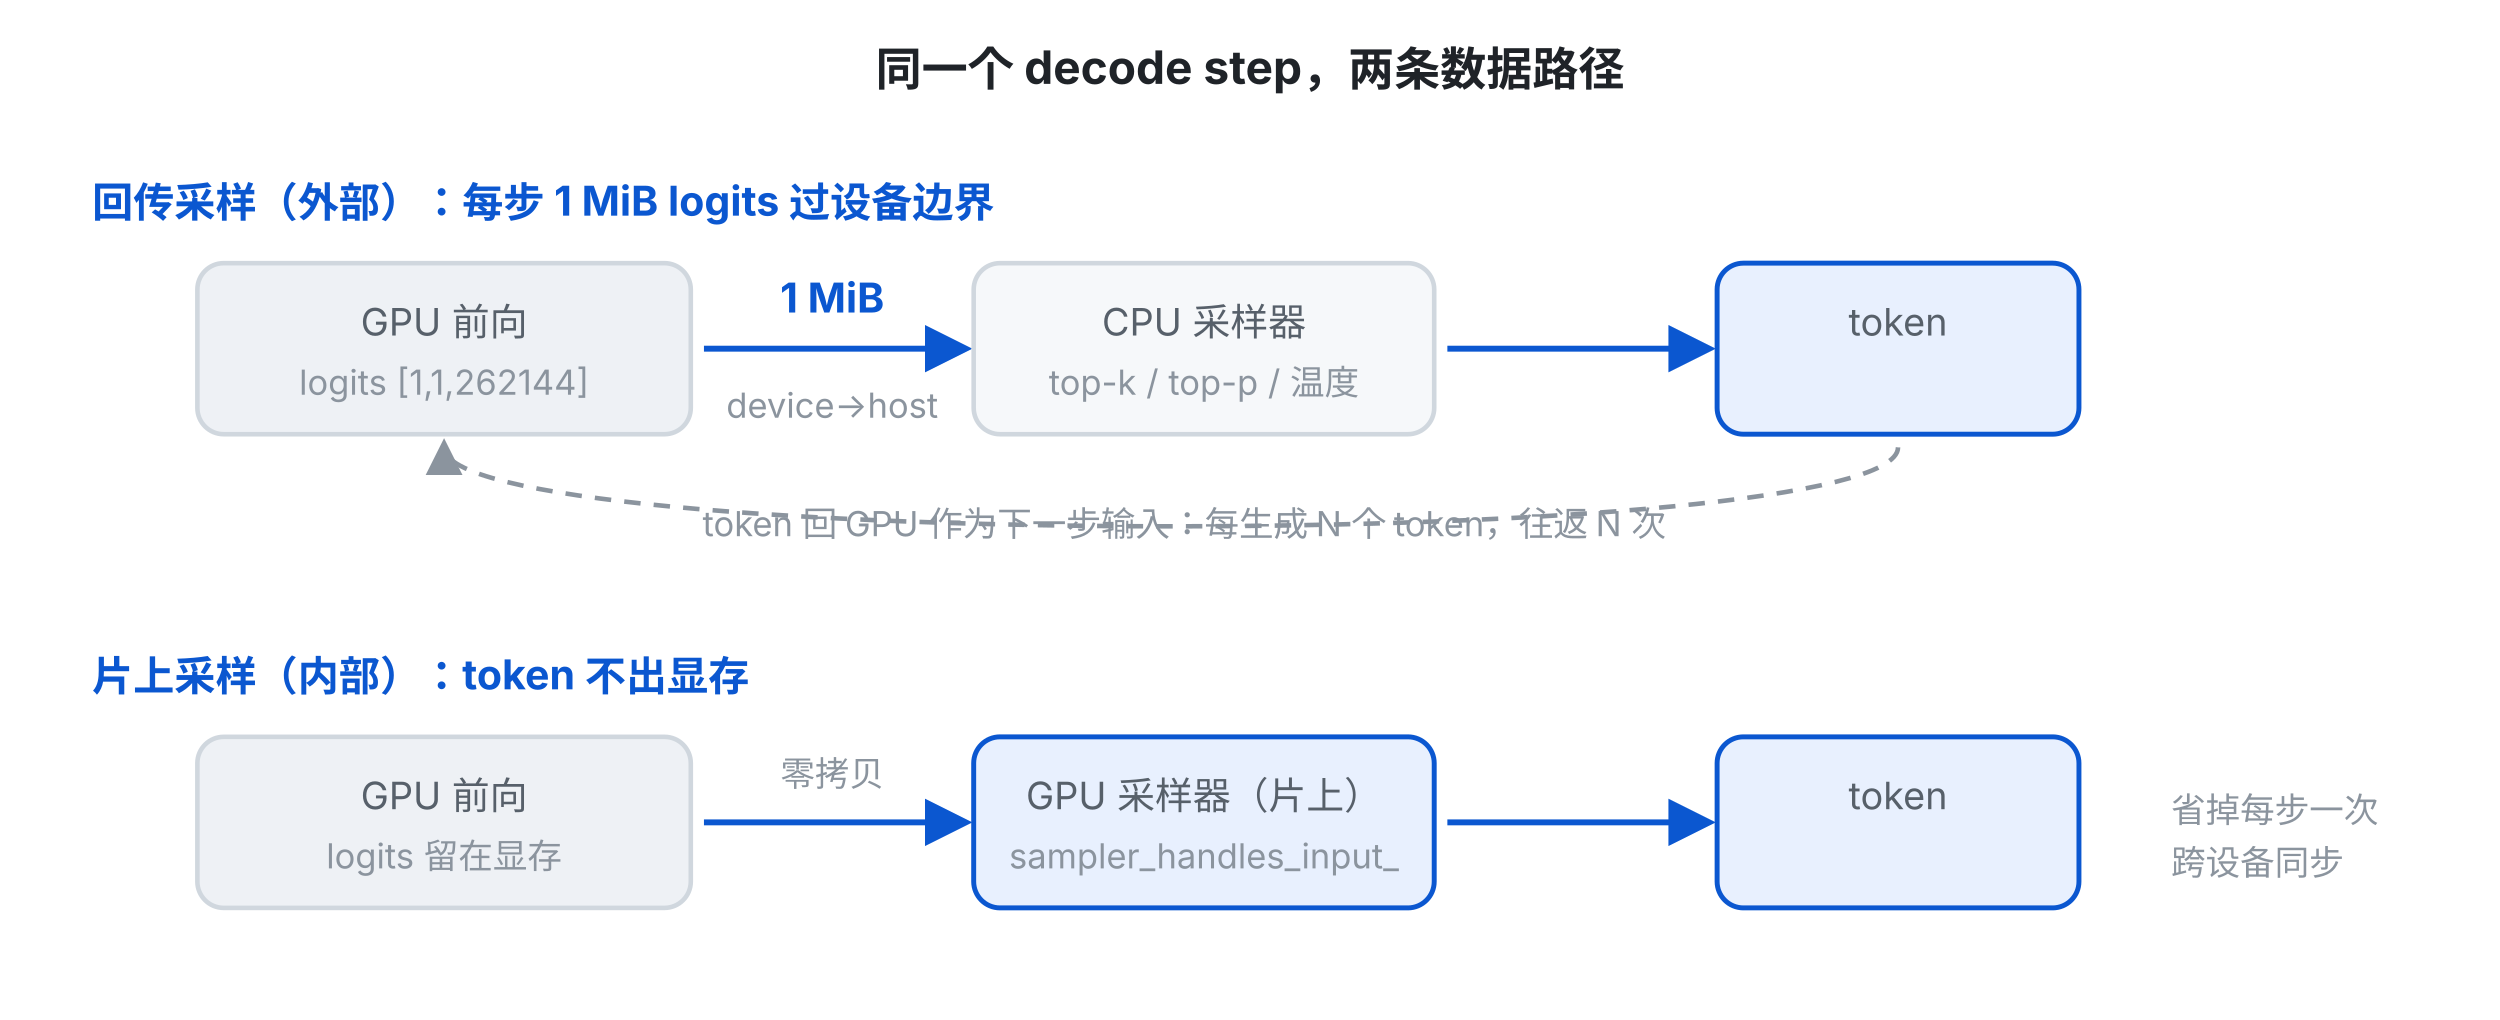
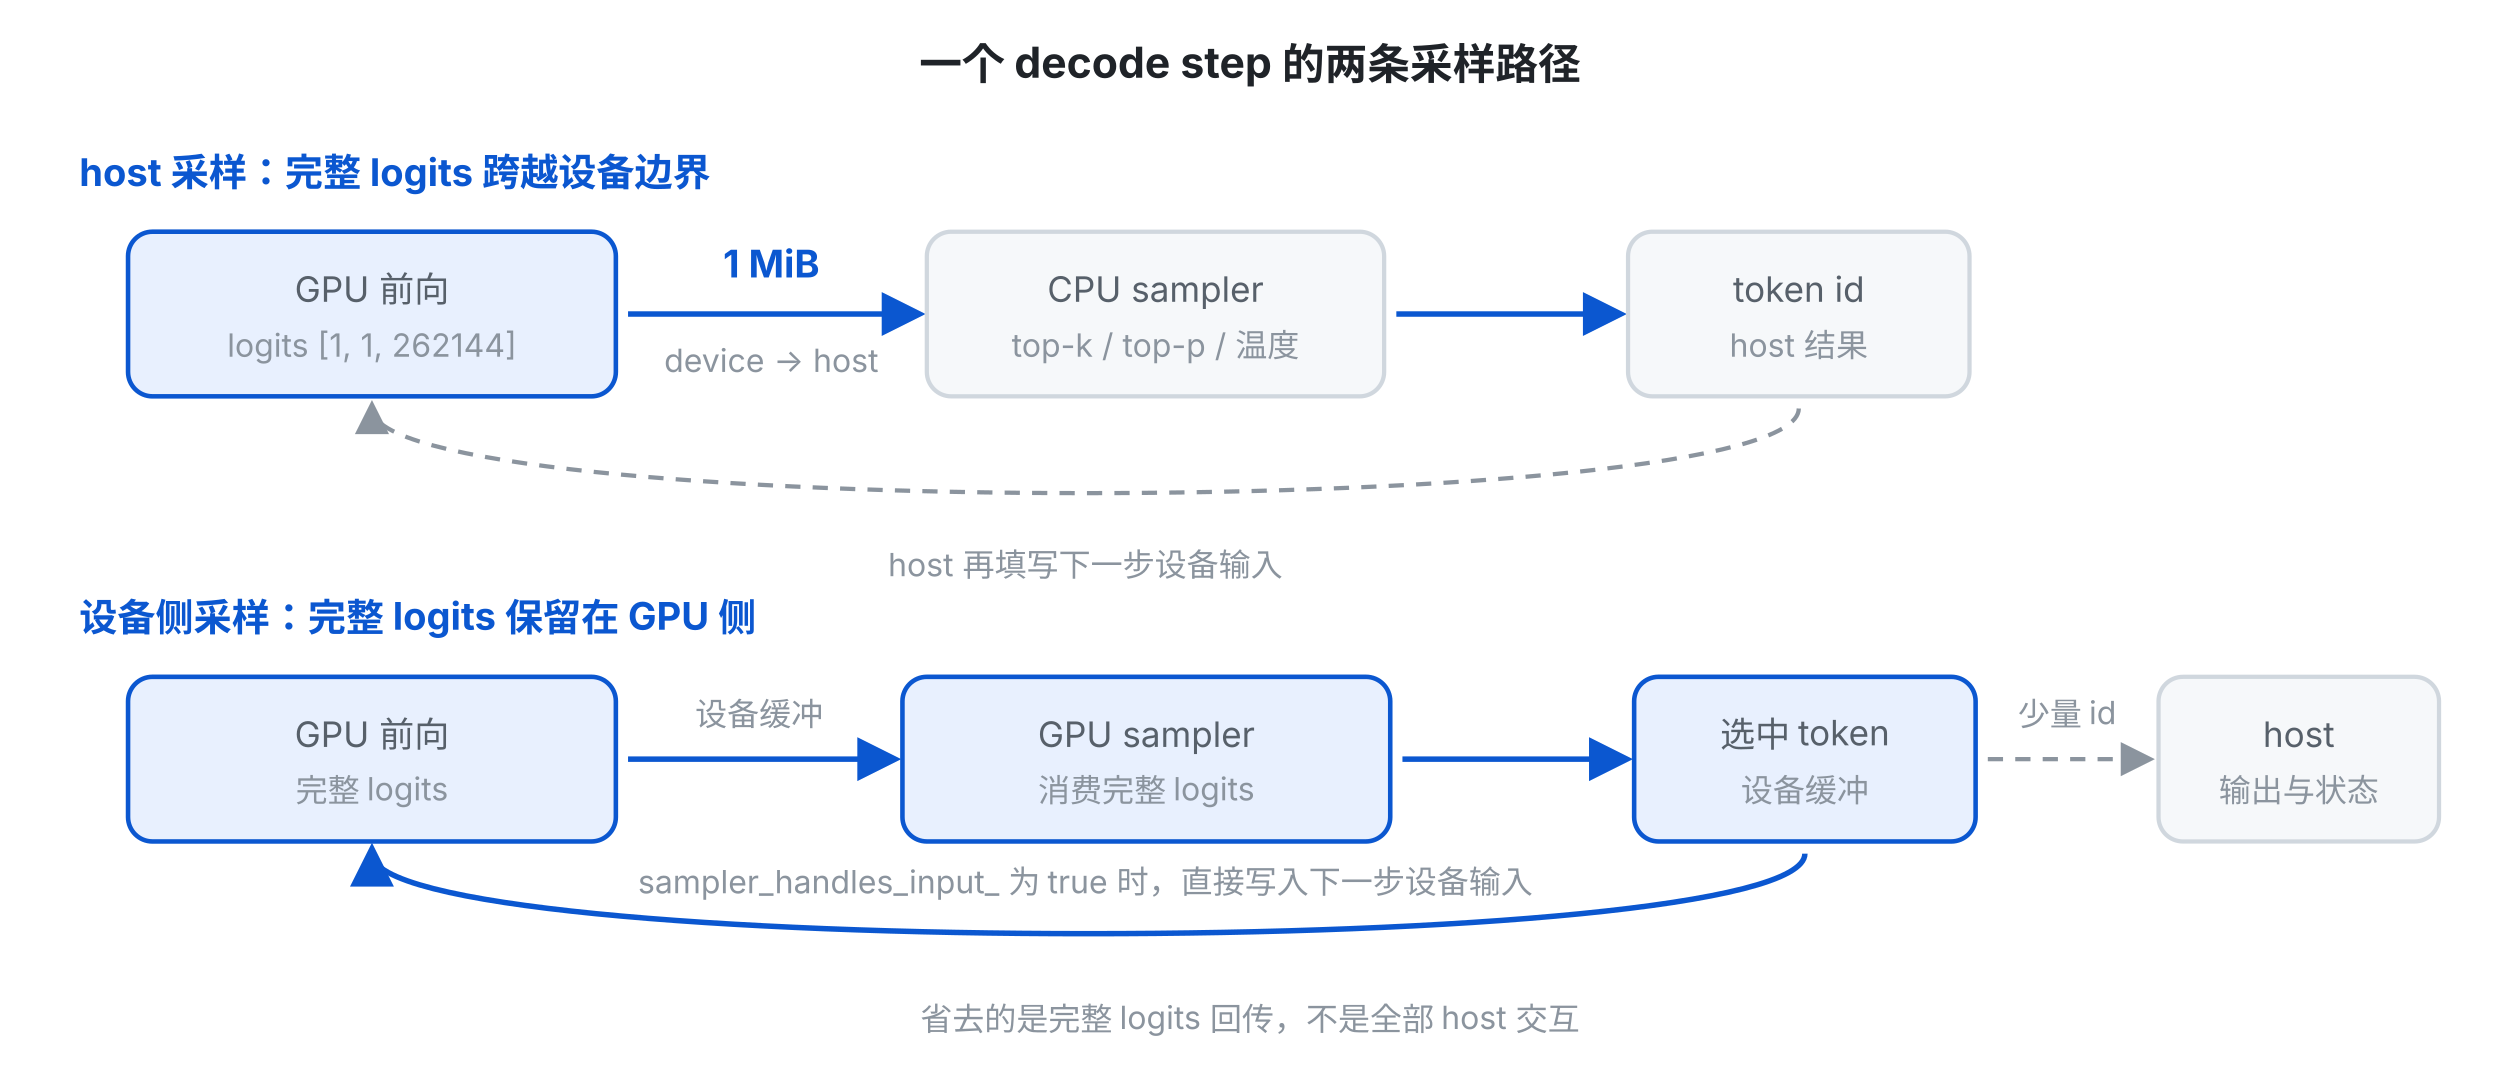
- <svg xmlns="http://www.w3.org/2000/svg" viewBox="0 0 760 310" width="760" height="310" role="img" aria-label="片上采样与回传采样的数据路径对比">
-   <style>
-     text{font-family:-apple-system, "PingFang SC", "Microsoft YaHei", sans-serif}
-     .b{fill:var(--fig-surface, #f6f8fa);stroke:var(--fig-border, #d0d7de);stroke-width:1.4}
-     .bl{fill:var(--fig-accent-soft, #e8f0fe);stroke:var(--fig-accent, #0b57d0);stroke-width:1.5}
-     .hw{fill:var(--fig-surface-2, #eef1f5);stroke:var(--fig-border, #d0d7de);stroke-width:1.4}
-     .t{fill:var(--fig-text, #1f2328);font-size:14px;font-weight:700}
-     .tw{fill:var(--fig-accent, #0b57d0);font-size:12.5px;font-weight:700}
-     .ts{fill:var(--fig-text-soft, #57606a);font-size:11.5px}
-     .td{fill:var(--fig-text-dim, #8b949e);font-size:10.5px}
-     .edge{stroke:var(--fig-accent, #0b57d0);stroke-width:1.8;fill:none}
-     .edged{stroke:var(--fig-text-dim, #8b949e);stroke-width:1.4;fill:none;stroke-dasharray:5 4}
-   </style>
+ <svg xmlns="http://www.w3.org/2000/svg" viewBox="0 0 820 350" width="820" height="350" role="img" aria-label="host 采样与设备侧采样的数据路径对比">
  <defs>
+     <style>text{font-family:-apple-system,"PingFang SC","Microsoft YaHei",sans-serif}.dev{fill:var(--fig-accent-soft,#e8f0fe);stroke:var(--fig-accent,#0b57d0);stroke-width:1.5}.host{fill:var(--fig-surface,#f6f8fa);stroke:var(--fig-border,#d0d7de);stroke-width:1.4}.t{fill:var(--fig-text,#1f2328);font-size:14px;font-weight:700}.th{fill:var(--fig-accent,#0b57d0);font-size:12.5px;font-weight:700}.ts{fill:var(--fig-text-soft,#57606a);font-size:11.5px}.td{fill:var(--fig-text-dim,#8b949e);font-size:10.5px}.edge{stroke:var(--fig-accent,#0b57d0);stroke-width:1.8;fill:none}.edged{stroke:var(--fig-text-dim,#8b949e);stroke-width:1.4;fill:none;stroke-dasharray:5 4}</style>
    <marker id="ar" orient="auto-start-reverse" markerWidth="8" markerHeight="8" refX="6" refY="4">
-       <path d="M0,0 L8,4 L0,8 z" fill="var(--fig-accent, #0b57d0)" />
+       <path d="M0,0 L8,4 L0,8 z" fill="var(--fig-accent,#0b57d0)" />
    </marker>
    <marker id="ard" orient="auto-start-reverse" markerWidth="8" markerHeight="8" refX="6" refY="4">
-       <path d="M0,0 L8,4 L0,8 z" fill="var(--fig-text-dim, #8b949e)" />
+       <path d="M0,0 L8,4 L0,8 z" fill="var(--fig-text-dim,#8b949e)" />
    </marker>
  </defs>
-   <text class="t" x="380" y="26" text-anchor="middle">同一个 decode step，两条数据路径</text>
-   <text class="tw" x="28" y="66">回传采样（外部）：每步 1 MiB logits 过设备边界</text>
-   <rect class="hw" x="60" y="80" width="150" height="52" rx="8" />
-   <text class="ts" x="135" y="102" text-anchor="middle">GPU 前向</text>
-   <text class="td" x="135" y="120" text-anchor="middle">logits [1,1,262144]</text>
-   <path class="edge" d="M214,106 H292" marker-end="url(#ar)" />
-   <text class="tw" x="253" y="95" text-anchor="middle">1 MiB</text>
-   <text class="td" x="253" y="127" text-anchor="middle">device→host</text>
-   <rect class="b" x="296" y="80" width="140" height="52" rx="8" />
-   <text class="ts" x="366" y="102" text-anchor="middle">CPU 采样器</text>
-   <text class="td" x="366" y="120" text-anchor="middle">top-k / top-p / 温度</text>
-   <path class="edge" d="M440,106 H518" marker-end="url(#ar)" />
-   <rect class="bl" x="522" y="80" width="110" height="52" rx="8" />
-   <text class="ts" x="577" y="102" text-anchor="middle">token</text>
-   <path class="edged" d="M577,136 C577,168 135,168 135,136" marker-end="url(#ard)" />
-   <text class="td" x="360" y="163" text-anchor="middle">token 回 GPU 作为下一步输入：每生成 N 个 token，往返 N 次</text>
-   <text class="tw" x="28" y="210">片上采样（内部）：token 不出显存</text>
-   <rect class="hw" x="60" y="224" width="150" height="52" rx="8" />
-   <text class="ts" x="135" y="246" text-anchor="middle">GPU 前向</text>
-   <text class="td" x="135" y="264" text-anchor="middle">logits 留在显存</text>
-   <path class="edge" d="M214,250 H292" marker-end="url(#ar)" />
-   <text class="td" x="253" y="239" text-anchor="middle">零拷贝</text>
-   <rect class="bl" x="296" y="224" width="140" height="52" rx="8" />
-   <text class="ts" x="366" y="246" text-anchor="middle">GPU 采样器（片上）</text>
-   <text class="td" x="366" y="264" text-anchor="middle">sampler_handles_input_</text>
-   <path class="edge" d="M440,250 H518" marker-end="url(#ar)" />
-   <rect class="bl" x="522" y="224" width="110" height="52" rx="8" />
-   <text class="ts" x="577" y="246" text-anchor="middle">token</text>
-   <text class="td" x="660" y="250">省掉每步一次</text>
-   <text class="td" x="660" y="266">跨设备同步</text>
+   <text class="t" x="410" y="26" text-anchor="middle">一个 decode step 的两条采样路径</text>
+   <text class="th" x="26" y="61">host 采样：完整 logits 跨越设备边界</text>
+   <rect class="dev" x="42" y="76" width="160" height="54" rx="8" />
+   <text class="ts" x="122" y="99" text-anchor="middle">GPU 前向</text>
+   <text class="td" x="122" y="117" text-anchor="middle">logits [1, 1, 262144]</text>
+   <path class="edge" d="M206,103 H300" marker-end="url(#ar)" />
+   <text class="th" x="253" y="91" text-anchor="middle">1 MiB</text>
+   <text class="td" x="253" y="122" text-anchor="middle">device → host</text>
+   <rect class="host" x="304" y="76" width="150" height="54" rx="8" />
+   <text class="ts" x="379" y="99" text-anchor="middle">CPU sampler</text>
+   <text class="td" x="379" y="117" text-anchor="middle">top-k / top-p / 温度</text>
+   <path class="edge" d="M458,103 H530" marker-end="url(#ar)" />
+   <rect class="host" x="534" y="76" width="112" height="54" rx="8" />
+   <text class="ts" x="590" y="99" text-anchor="middle">token id</text>
+   <text class="td" x="590" y="117" text-anchor="middle">host 结果</text>
+   <path class="edged" d="M590,134 C590,171 122,171 122,134" marker-end="url(#ard)" />
+   <text class="td" x="356" y="189" text-anchor="middle">host 再填写下一步设备输入</text>
+   <text class="th" x="26" y="207">设备侧采样：完整 logits 保留在 GPU 侧</text>
+   <rect class="dev" x="42" y="222" width="160" height="54" rx="8" />
+   <text class="ts" x="122" y="245" text-anchor="middle">GPU 前向</text>
+   <text class="td" x="122" y="263" text-anchor="middle">完整 logits</text>
+   <path class="edge" d="M206,249 H292" marker-end="url(#ar)" />
+   <text class="td" x="249" y="238" text-anchor="middle">设备缓冲</text>
+   <rect class="dev" x="296" y="222" width="160" height="54" rx="8" />
+   <text class="ts" x="376" y="245" text-anchor="middle">GPU sampler</text>
+   <text class="td" x="376" y="263" text-anchor="middle">消费完整 logits</text>
+   <path class="edge" d="M460,249 H532" marker-end="url(#ar)" />
+   <rect class="dev" x="536" y="222" width="112" height="54" rx="8" />
+   <text class="ts" x="592" y="245" text-anchor="middle">选中 token</text>
+   <text class="td" x="592" y="263" text-anchor="middle">设备缓冲</text>
+   <path class="edged" d="M652,249 H704" marker-end="url(#ard)" />
+   <text class="td" x="678" y="238" text-anchor="middle">少量 id</text>
+   <rect class="host" x="708" y="222" width="92" height="54" rx="8" />
+   <text class="ts" x="754" y="245" text-anchor="middle">host</text>
+   <text class="td" x="754" y="263" text-anchor="middle">输出与状态</text>
+   <path class="edge" d="M592,280 C592,315 122,315 122,280" marker-end="url(#ar)" />
+   <text class="td" x="356" y="293" text-anchor="middle">sampler_handles_input_ 为 true 时，直接写入下一步设备输入</text>
+   <text class="td" x="410" y="338" text-anchor="middle">省去的是完整 logits 回传，不是全部 host 交互</text>
</svg>
